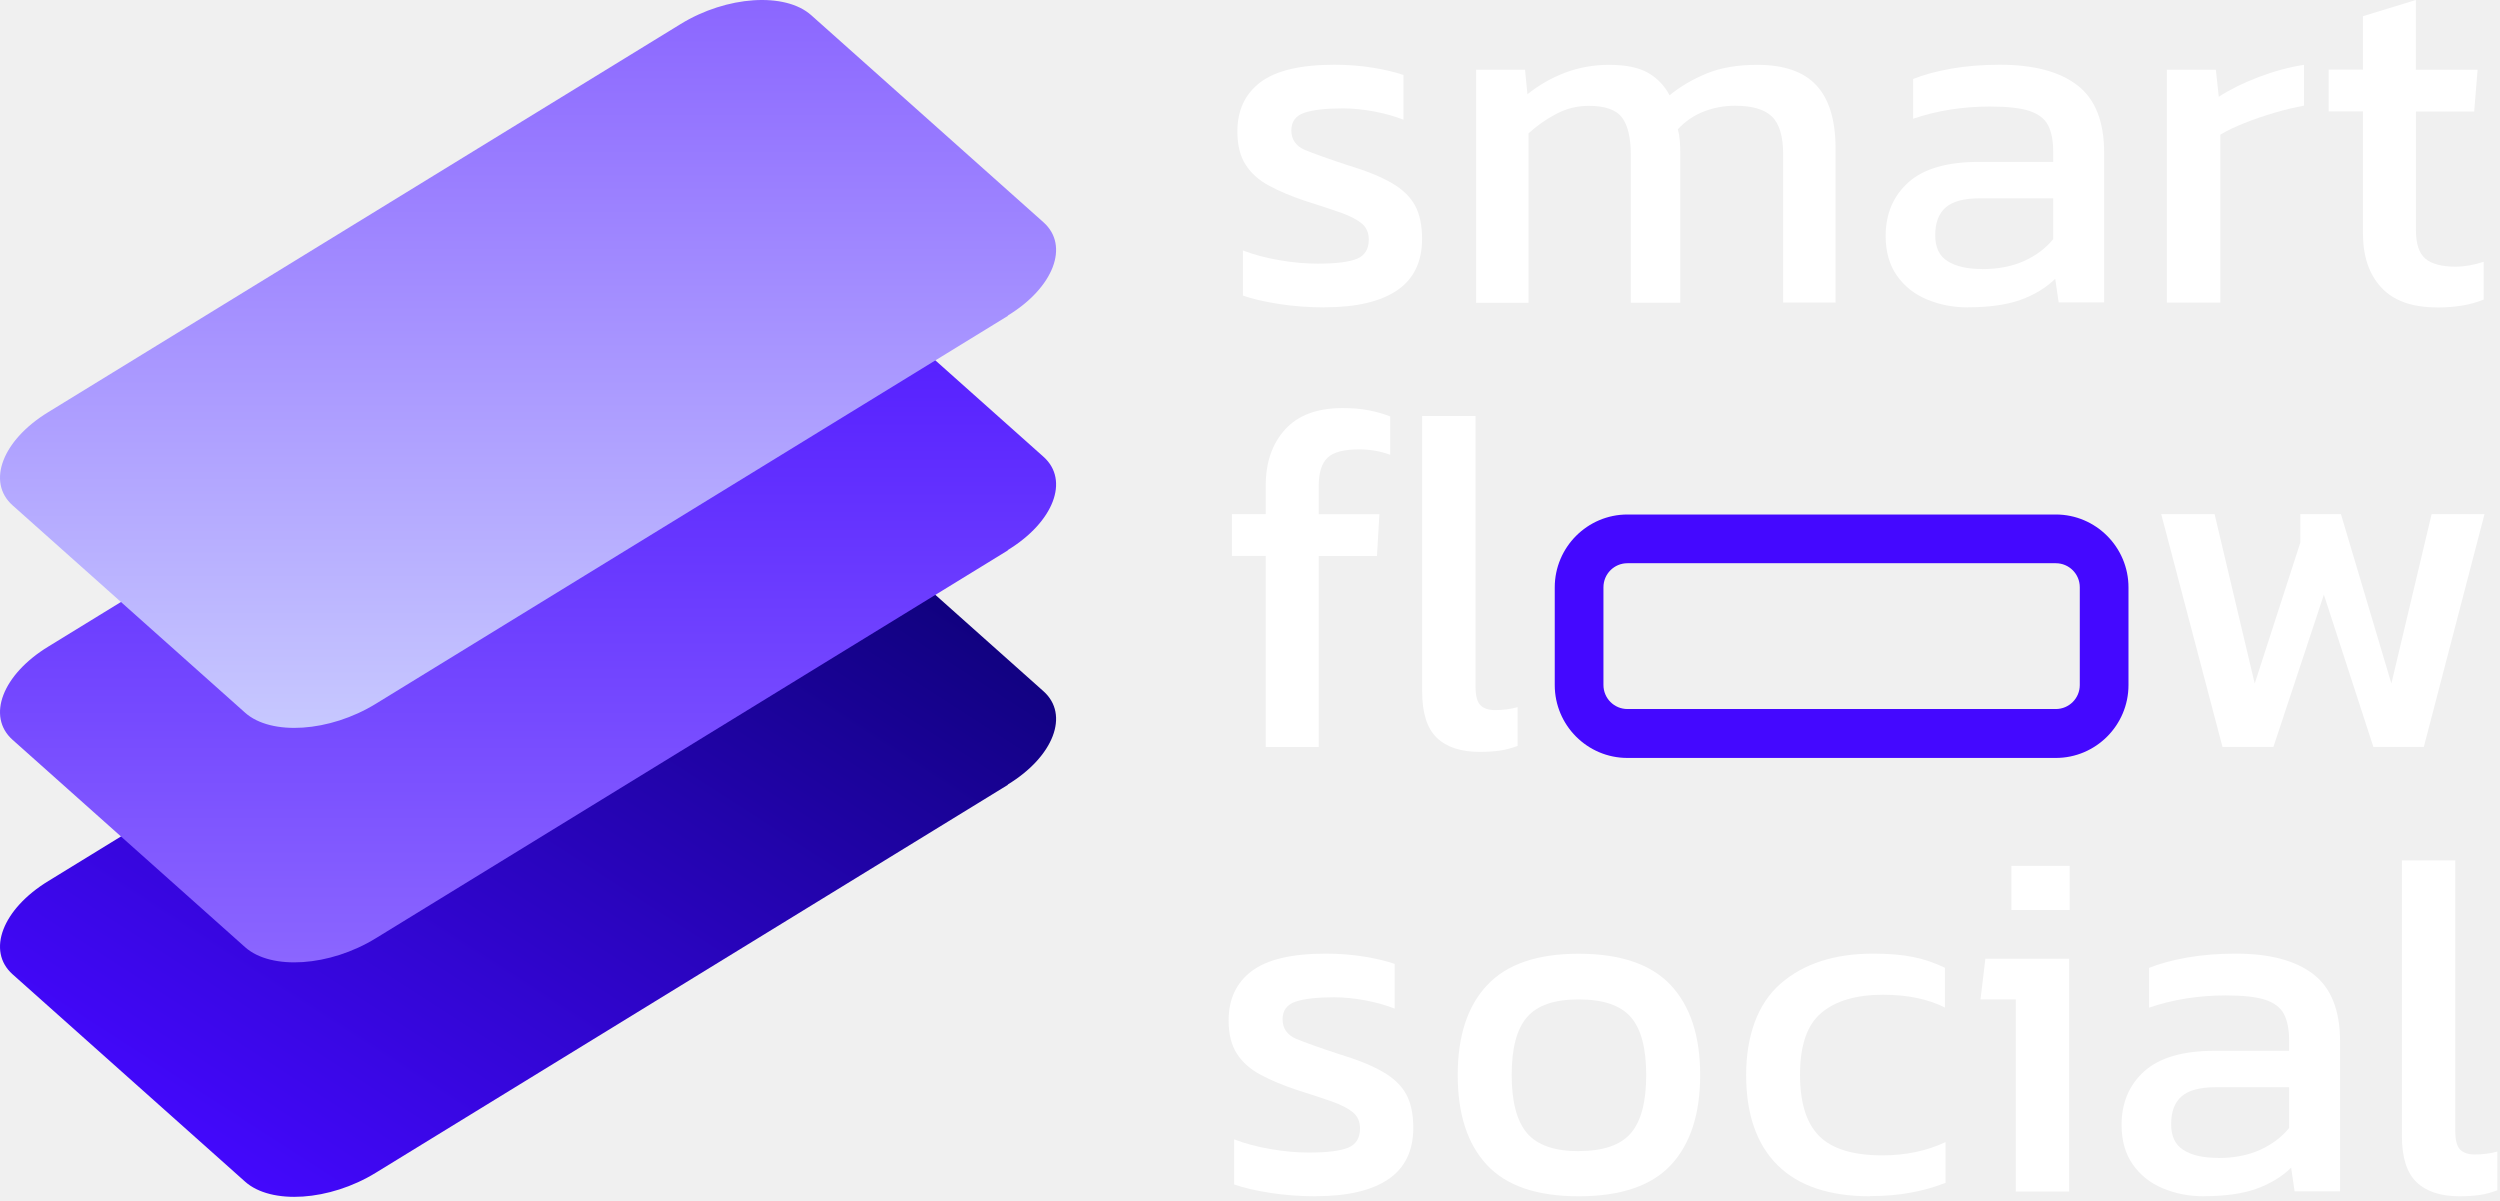
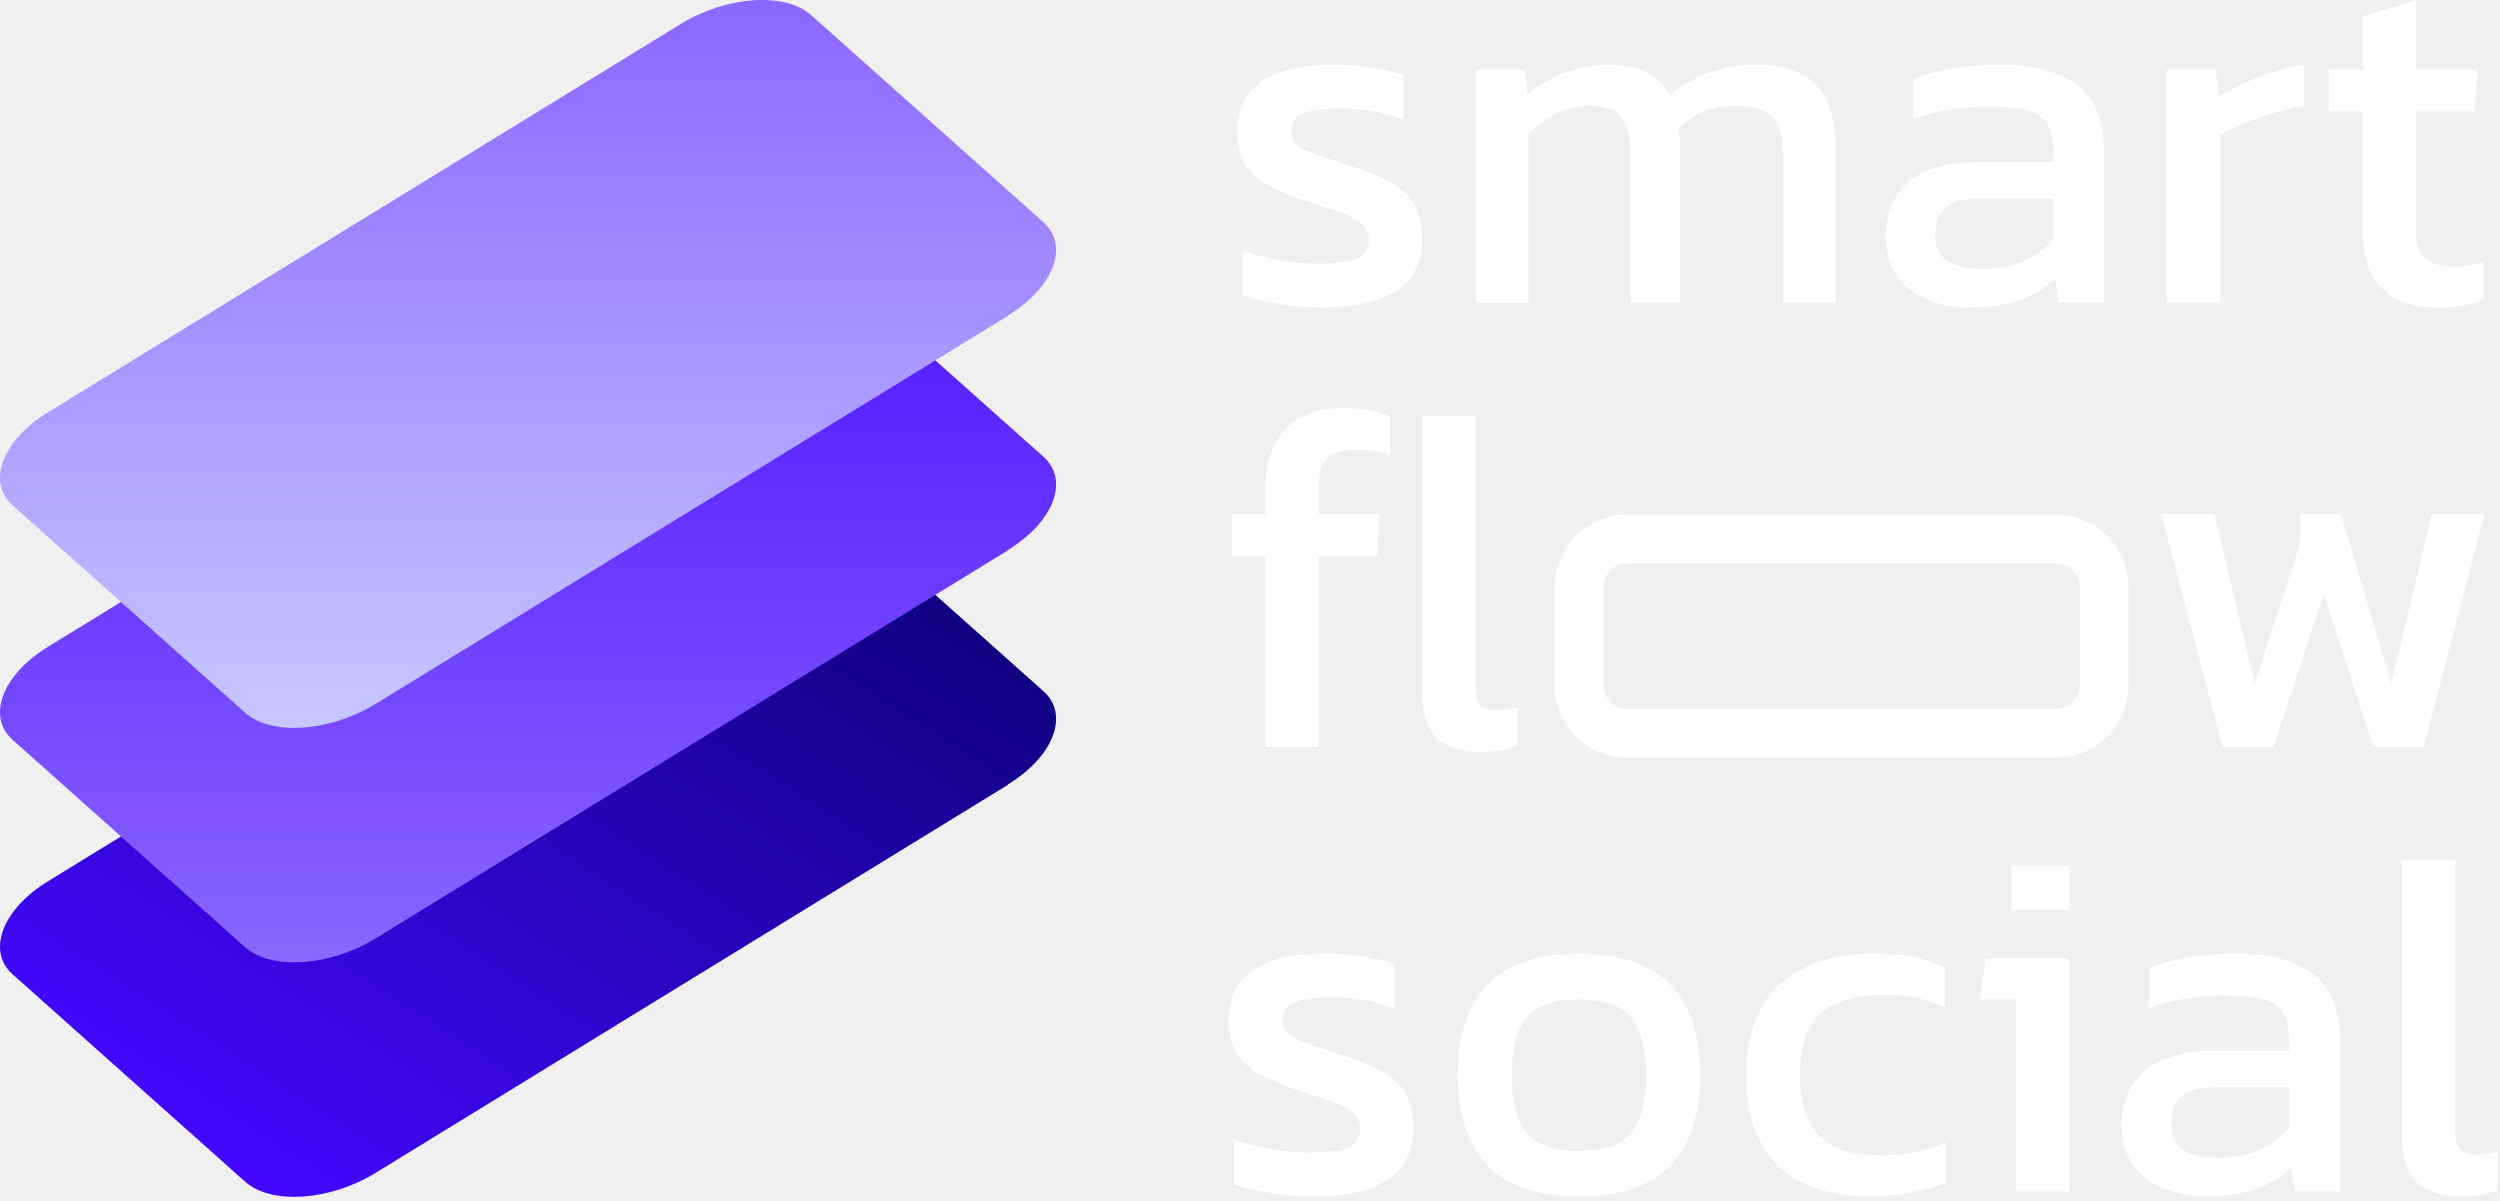
- <svg xmlns="http://www.w3.org/2000/svg" width="510" height="245" viewBox="0 0 510 245" fill="none">
-   <path d="M205.62 160.1L76.647 239.25C67.253 245.022 55.314 245.807 49.992 241.051L2.559 198.751C-2.763 193.995 0.476 185.452 9.87 179.726L138.843 100.576C148.237 94.804 160.176 94.019 165.498 98.775L212.885 141.028C218.207 145.785 214.967 154.328 205.573 160.054L205.62 160.1Z" fill="url(#paint0_linear_618_1879)" />
-   <path d="M205.62 112.266L76.647 191.416C67.253 197.188 55.314 197.973 49.992 193.217L2.559 150.917C-2.763 146.161 0.476 137.618 9.87 131.892L138.843 52.742C148.237 46.97 160.176 46.185 165.498 50.941L212.885 93.194C218.207 97.951 214.967 106.494 205.573 112.22L205.62 112.266Z" fill="url(#paint1_linear_618_1879)" />
-   <path d="M205.62 64.432L76.647 143.582C67.253 149.354 55.314 150.139 49.992 145.383L2.559 103.083C-2.763 98.327 0.476 89.784 9.87 84.058L138.843 4.908C148.237 -0.864 160.176 -1.649 165.498 3.107L212.885 45.36C218.207 50.117 214.967 58.66 205.573 64.386L205.62 64.432Z" fill="url(#paint2_linear_618_1879)" />
-   <g clip-path="url(#clip0_618_1879)">
-     <path d="M270.251 62.709C266.992 62.709 263.872 62.469 260.911 62.011C257.95 61.553 255.486 60.975 253.558 60.298V51.095C255.824 51.972 258.328 52.629 261.05 53.087C263.772 53.565 266.376 53.784 268.84 53.784C272.576 53.784 275.238 53.446 276.828 52.788C278.418 52.131 279.233 50.816 279.233 48.884C279.233 47.49 278.756 46.374 277.782 45.577C276.808 44.78 275.377 44.043 273.49 43.366C271.582 42.709 269.178 41.892 266.237 40.976C263.435 40.039 261.01 39.023 258.944 37.908C256.877 36.812 255.267 35.398 254.135 33.645C253.002 31.912 252.426 29.641 252.426 26.832C252.426 22.49 253.996 19.143 257.135 16.773C260.275 14.402 265.303 13.207 272.218 13.207C274.94 13.207 277.543 13.406 280.008 13.805C282.472 14.203 284.578 14.701 286.307 15.299V24.422C284.439 23.685 282.392 23.127 280.166 22.709C277.941 22.311 275.854 22.111 273.927 22.111C270.469 22.111 267.846 22.41 266.078 23.008C264.309 23.605 263.435 24.82 263.435 26.613C263.435 28.406 264.349 29.8 266.177 30.577C268.005 31.334 270.946 32.39 275.02 33.725C278.756 34.86 281.716 36.055 283.902 37.33C286.108 38.605 287.678 40.119 288.652 41.892C289.625 43.665 290.102 45.956 290.102 48.764C290.102 53.426 288.393 56.932 285.015 59.222C281.617 61.533 276.689 62.689 270.231 62.689L270.251 62.709Z" fill="white" />
-     <path d="M301.109 14.223H311.105L311.602 19.223C313.927 17.35 316.49 15.896 319.292 14.82C322.094 13.764 325.094 13.227 328.294 13.227C331.692 13.227 334.335 13.784 336.242 14.88C338.13 15.976 339.581 17.509 340.594 19.442C342.8 17.629 345.324 16.155 348.185 14.979C351.047 13.804 354.484 13.227 358.479 13.227C363.943 13.227 367.977 14.621 370.56 17.43C373.164 20.238 374.455 24.541 374.455 30.358V61.712H363.764V31.473C363.764 27.808 362.989 25.238 361.459 23.764C359.929 22.29 357.425 21.573 353.968 21.573C351.702 21.573 349.556 21.971 347.529 22.768C345.502 23.565 343.754 24.78 342.283 26.374C342.482 27.111 342.621 27.868 342.681 28.685C342.74 29.501 342.78 30.358 342.78 31.294V61.752H332.685V31.593C332.685 28.127 332.089 25.577 330.897 23.983C329.705 22.39 327.439 21.593 324.101 21.593C321.776 21.593 319.55 22.131 317.464 23.246C315.357 24.342 313.489 25.677 311.82 27.21V61.772H301.129V14.223H301.109Z" fill="white" />
-     <path d="M401.463 62.709C398.463 62.709 395.681 62.171 393.117 61.095C390.554 60.039 388.507 58.406 386.977 56.234C385.447 54.063 384.672 51.374 384.672 48.167C384.672 43.625 386.222 39.98 389.322 37.191C392.422 34.422 397.191 33.028 403.669 33.028H418.851V30.936C418.851 28.665 418.493 26.872 417.798 25.538C417.102 24.203 415.83 23.247 414.002 22.629C412.174 22.032 409.491 21.733 405.954 21.733C400.37 21.733 395.124 22.57 390.276 24.223V16.115C392.402 15.259 395.005 14.542 398.065 14.004C401.126 13.466 404.424 13.207 407.961 13.207C414.897 13.207 420.162 14.601 423.799 17.41C427.435 20.219 429.244 24.801 429.244 31.135V61.693H419.964L419.268 56.872C417.341 58.745 414.956 60.179 412.134 61.195C409.293 62.191 405.756 62.689 401.483 62.689L401.463 62.709ZM404.365 54.9C407.624 54.9 410.465 54.342 412.909 53.246C415.334 52.151 417.321 50.657 418.851 48.784V40.458H403.868C400.668 40.458 398.363 41.075 396.933 42.31C395.502 43.545 394.786 45.438 394.786 47.968C394.786 50.498 395.621 52.211 397.29 53.266C398.96 54.342 401.324 54.88 404.384 54.88L404.365 54.9Z" fill="white" />
-     <path d="M442.039 61.692V14.223H452.034L452.631 19.74C454.896 18.266 457.598 16.932 460.718 15.736C463.858 14.541 466.938 13.705 470.018 13.227V21.553C468.15 21.892 466.123 22.37 463.977 23.007C461.811 23.645 459.764 24.342 457.837 25.119C455.909 25.876 454.28 26.673 452.949 27.47V61.732H442.059L442.039 61.692Z" fill="white" />
-     <path d="M497.124 62.709C492.057 62.709 488.281 61.354 485.778 58.645C483.274 55.936 482.042 52.251 482.042 47.569V22.729H475.047V14.203H482.042V3.307L492.832 0V14.223H505.43L504.735 22.749H492.852V46.992C492.852 49.741 493.488 51.653 494.759 52.748C496.031 53.844 498.098 54.402 500.959 54.402C502.748 54.402 504.656 54.063 506.663 53.406V61.115C504.059 62.191 500.9 62.728 497.164 62.728L497.124 62.709Z" fill="white" />
-     <path d="M258.208 113.405H251.312V104.879H258.208V99.083C258.208 94.342 259.519 90.517 262.162 87.609C264.805 84.7 268.7 83.246 273.906 83.246C275.834 83.246 277.603 83.385 279.212 83.704C280.802 84.003 282.272 84.421 283.604 84.959V92.768C281.537 92.031 279.451 91.672 277.305 91.672C274.165 91.672 271.999 92.23 270.807 93.385C269.614 94.521 269.018 96.453 269.018 99.202V104.899H281.398L280.901 113.425H269.018V152.389H258.208V113.425V113.405Z" fill="white" />
-     <path d="M301.905 153.385C298.03 153.385 295.109 152.428 293.122 150.516C291.115 148.604 290.121 145.456 290.121 141.054V84.859H301.011V140.058C301.011 141.931 301.349 143.205 302.004 143.863C302.66 144.52 303.673 144.859 305.005 144.859C306.595 144.859 308.145 144.66 309.595 144.261V152.17C308.323 152.628 307.111 152.966 305.959 153.126C304.786 153.285 303.455 153.385 301.905 153.385Z" fill="white" />
-     <path d="M453.386 152.369L440.887 104.879H451.776L459.963 139.44L469.263 110.696V104.879H477.55L487.843 139.44L496.05 104.879H506.84L494.46 152.369H484.167L474.072 121.313L463.779 152.369H453.386Z" fill="white" />
-     <path d="M268.462 244.043C265.203 244.043 262.083 243.804 259.122 243.345C256.161 242.887 253.697 242.31 251.769 241.632V232.429C254.035 233.306 256.539 233.963 259.261 234.421C261.983 234.899 264.587 235.118 267.051 235.118C270.786 235.118 273.449 234.78 275.039 234.122C276.629 233.465 277.443 232.15 277.443 230.218C277.443 228.824 276.967 227.708 275.993 226.911C275.019 226.114 273.588 225.377 271.701 224.7C269.793 224.043 267.388 223.226 264.447 222.31C261.646 221.373 259.221 220.358 257.155 219.242C255.088 218.146 253.478 216.732 252.346 214.979C251.213 213.246 250.637 210.975 250.637 208.166C250.637 203.824 252.207 200.477 255.346 198.107C258.486 195.736 263.513 194.541 270.429 194.541C273.151 194.541 275.754 194.74 278.218 195.139C280.683 195.537 282.789 196.035 284.518 196.633V205.756C282.65 205.019 280.603 204.461 278.377 204.043C276.152 203.645 274.065 203.445 272.138 203.445C268.68 203.445 266.057 203.744 264.288 204.342C262.52 204.939 261.646 206.154 261.646 207.947C261.646 209.74 262.56 211.134 264.388 211.911C266.216 212.668 269.157 213.724 273.231 215.059C276.967 216.194 279.927 217.389 282.113 218.664C284.319 219.939 285.889 221.453 286.863 223.226C287.836 224.999 288.313 227.29 288.313 230.098C288.313 234.76 286.604 238.266 283.226 240.557C279.828 242.867 274.9 244.023 268.442 244.023L268.462 244.043Z" fill="white" />
-     <path d="M322.055 244.042C313.531 244.042 307.291 241.911 303.317 237.628C299.342 233.365 297.375 227.249 297.375 219.301C297.375 211.353 299.362 205.238 303.376 200.975C307.37 196.692 313.61 194.561 322.055 194.561C330.501 194.561 336.84 196.692 340.834 200.975C344.828 205.238 346.835 211.353 346.835 219.301C346.835 227.249 344.848 233.365 340.894 237.628C336.939 241.891 330.64 244.042 322.055 244.042ZM322.055 234.819C327.043 234.819 330.6 233.604 332.687 231.174C334.793 228.724 335.826 224.779 335.826 219.301C335.826 213.823 334.773 209.879 332.687 207.489C330.58 205.078 327.043 203.883 322.055 203.883C317.068 203.883 313.61 205.078 311.524 207.489C309.417 209.899 308.384 213.843 308.384 219.301C308.384 224.759 309.437 228.724 311.524 231.174C313.61 233.604 317.127 234.839 322.055 234.839V234.819Z" fill="white" />
-     <path d="M381.491 244.043C373.165 244.043 366.866 241.911 362.613 237.688C358.361 233.465 356.215 227.31 356.215 219.302C356.215 211.294 358.56 204.74 363.249 200.656C367.939 196.593 374.218 194.541 382.088 194.541C385.347 194.541 388.109 194.78 390.334 195.238C392.56 195.696 394.726 196.433 396.773 197.429V205.537C393.315 203.804 389.102 202.927 384.174 202.927C378.709 202.927 374.517 204.143 371.595 206.593C368.654 209.023 367.204 213.246 367.204 219.262C367.204 224.939 368.495 229.102 371.099 231.732C373.702 234.361 377.994 235.696 383.995 235.696C388.725 235.696 393.017 234.8 396.892 232.987V241.294C394.686 242.17 392.341 242.827 389.857 243.286C387.354 243.764 384.572 244.003 381.511 244.003L381.491 244.043Z" fill="white" />
-     <path d="M411.217 243.047V203.884H404.023L405.017 195.577H422.107V243.066H411.217V243.047ZM410.323 176.633H422.206V185.637H410.323V176.633Z" fill="white" />
-     <path d="M449.592 244.043C446.592 244.043 443.81 243.505 441.246 242.429C438.683 241.373 436.636 239.74 435.106 237.569C433.576 235.397 432.801 232.708 432.801 229.501C432.801 224.959 434.351 221.314 437.451 218.525C440.551 215.756 445.32 214.362 451.798 214.362H466.98V212.27C466.98 209.999 466.622 208.206 465.927 206.872C465.231 205.537 463.959 204.581 462.131 203.963C460.303 203.366 457.62 203.067 454.083 203.067C448.499 203.067 443.253 203.903 438.405 205.557V197.449C440.531 196.593 443.134 195.876 446.194 195.338C449.254 194.8 452.553 194.541 456.09 194.541C463.025 194.541 468.291 195.935 471.928 198.744C475.564 201.553 477.373 206.135 477.373 212.469V243.027H468.093L467.397 238.206C465.47 240.078 463.085 241.513 460.263 242.529C457.422 243.525 453.885 244.023 449.612 244.023L449.592 244.043ZM452.493 236.234C455.752 236.234 458.594 235.676 461.038 234.58C463.463 233.485 465.45 231.991 466.98 230.118V221.792H451.997C448.797 221.792 446.492 222.409 445.062 223.644C443.631 224.879 442.915 226.772 442.915 229.302C442.915 231.832 443.75 233.545 445.419 234.6C447.088 235.676 449.453 236.214 452.513 236.214L452.493 236.234Z" fill="white" />
-     <path d="M501.772 244.041C497.897 244.041 494.976 243.085 492.989 241.172C490.982 239.26 489.988 236.113 489.988 231.71V175.516H500.878V230.714C500.878 232.587 501.216 233.862 501.871 234.519C502.527 235.176 503.541 235.515 504.872 235.515C506.462 235.515 508.012 235.316 509.462 234.917V242.826C508.191 243.284 506.978 243.623 505.826 243.782C504.653 243.941 503.322 244.041 501.772 244.041Z" fill="white" />
-     <path d="M419.387 154.62H331.992C323.805 154.62 317.168 147.947 317.168 139.759V119.819C317.168 111.632 323.825 104.959 331.992 104.959H419.387C427.554 104.959 434.211 111.632 434.211 119.819V139.759C434.211 147.947 427.554 154.62 419.387 154.62ZM331.992 114.899C329.29 114.899 327.104 117.09 327.104 119.799V139.74C327.104 142.449 329.29 144.64 331.992 144.64H419.387C422.09 144.64 424.276 142.449 424.276 139.74V119.799C424.276 117.09 422.09 114.899 419.387 114.899H331.992Z" fill="#4408FF" />
+ <svg xmlns="http://www.w3.org/2000/svg" width="510" height="245" viewBox="0 0 510 245">
+   <linearGradient id="linearGradient1" x1="166.575" y1="61.332" x2="48.788" y2="243.936" gradientUnits="userSpaceOnUse">
+     <stop offset="1e-05" stop-color="#060065" stop-opacity="1" />
+     <stop offset="1" stop-color="#4408ff" stop-opacity="1" />
+   </linearGradient>
+   <path id="Path" fill="url(#linearGradient1)" stroke="none" d="M 205.62 160.1 L 76.647 239.25 C 67.253 245.022 55.314 245.807 49.992 241.051 L 2.559 198.751 C -2.763 193.995 0.476 185.452 9.87 179.726 L 138.843 100.576 C 148.237 94.804 160.176 94.019 165.498 98.775 L 212.885 141.028 C 218.207 145.785 214.967 154.328 205.573 160.054 L 205.62 160.1 Z" />
+   <linearGradient id="linearGradient2" x1="107.722" y1="28.648" x2="107.722" y2="196.324" gradientUnits="userSpaceOnUse">
+     <stop offset="1e-05" stop-color="#4408ff" stop-opacity="1" />
+     <stop offset="1" stop-color="#8b66ff" stop-opacity="1" />
+   </linearGradient>
+   <path id="path1" fill="url(#linearGradient2)" stroke="none" d="M 205.62 112.266 L 76.647 191.416 C 67.253 197.188 55.314 197.973 49.992 193.217 L 2.559 150.917 C -2.763 146.161 0.476 137.618 9.87 131.892 L 138.843 52.742 C 148.237 46.97 160.176 46.185 165.498 50.941 L 212.885 93.194 C 218.207 97.951 214.967 106.494 205.573 112.22 L 205.62 112.266 Z" />
+   <linearGradient id="linearGradient3" x1="107.722" y1="0" x2="107.722" y2="148.49" gradientUnits="userSpaceOnUse">
+     <stop offset="1e-05" stop-color="#8b66ff" stop-opacity="1" />
+     <stop offset="1" stop-color="#c7c8ff" stop-opacity="1" />
+   </linearGradient>
+   <path id="path2" fill="url(#linearGradient3)" stroke="none" d="M 205.62 64.432 L 76.647 143.582 C 67.253 149.354 55.314 150.139 49.992 145.383 L 2.559 103.083 C -2.763 98.327 0.476 89.784 9.87 84.058 L 138.843 4.908 C 148.237 -0.864 160.176 -1.649 165.498 3.107 L 212.885 45.36 C 218.207 50.117 214.967 58.66 205.573 64.386 L 205.62 64.432 Z" />
+   <clipPath id="clipPath1">
+     <path d="M 250.676 -0 L 509.463 -0 L 509.463 244.042 L 250.676 244.042 Z" />
+   </clipPath>
+   <g id="Group" clip-path="url(#clipPath1)">
+     <path id="path3" fill="#ffffff" stroke="none" d="M 270.251 62.709 C 266.992 62.709 263.872 62.469 260.911 62.011 C 257.95 61.553 255.486 60.975 253.558 60.298 L 253.558 51.095 C 255.824 51.972 258.328 52.629 261.05 53.087 C 263.772 53.565 266.376 53.784 268.84 53.784 C 272.576 53.784 275.238 53.446 276.828 52.788 C 278.418 52.131 279.233 50.816 279.233 48.884 C 279.233 47.49 278.756 46.374 277.782 45.577 C 276.808 44.78 275.377 44.043 273.49 43.366 C 271.582 42.709 269.178 41.892 266.237 40.976 C 263.435 40.04 261.01 39.023 258.944 37.908 C 256.877 36.812 255.267 35.398 254.135 33.645 C 253.002 31.912 252.426 29.641 252.426 26.832 C 252.426 22.49 253.996 19.143 257.135 16.773 C 260.275 14.402 265.303 13.207 272.218 13.207 C 274.94 13.207 277.543 13.406 280.008 13.805 C 282.472 14.203 284.578 14.701 286.307 15.299 L 286.307 24.422 C 284.439 23.685 282.392 23.127 280.166 22.709 C 277.941 22.311 275.854 22.111 273.927 22.111 C 270.469 22.111 267.846 22.41 266.078 23.008 C 264.309 23.605 263.435 24.82 263.435 26.613 C 263.435 28.406 264.349 29.801 266.177 30.577 C 268.005 31.334 270.946 32.39 275.02 33.725 C 278.756 34.86 281.716 36.055 283.902 37.33 C 286.108 38.605 287.678 40.119 288.652 41.892 C 289.625 43.665 290.102 45.956 290.102 48.764 C 290.102 53.426 288.393 56.932 285.015 59.223 C 281.617 61.533 276.689 62.689 270.231 62.689 L 270.251 62.709 Z" />
+     <path id="path4" fill="#ffffff" stroke="none" d="M 301.109 14.223 L 311.105 14.223 L 311.602 19.223 C 313.927 17.35 316.49 15.896 319.292 14.82 C 322.094 13.764 325.094 13.227 328.294 13.227 C 331.692 13.227 334.335 13.784 336.242 14.88 C 338.13 15.975 339.581 17.509 340.594 19.442 C 342.8 17.629 345.324 16.155 348.185 14.979 C 351.047 13.804 354.484 13.227 358.479 13.227 C 363.943 13.227 367.977 14.621 370.56 17.43 C 373.164 20.238 374.455 24.541 374.455 30.358 L 374.455 61.712 L 363.764 61.712 L 363.764 31.473 C 363.764 27.808 362.989 25.238 361.459 23.764 C 359.929 22.29 357.425 21.573 353.968 21.573 C 351.702 21.573 349.556 21.971 347.529 22.768 C 345.502 23.565 343.754 24.78 342.283 26.374 C 342.482 27.111 342.621 27.868 342.681 28.685 C 342.74 29.501 342.78 30.358 342.78 31.294 L 342.78 61.752 L 332.685 61.752 L 332.685 31.593 C 332.685 28.127 332.089 25.577 330.897 23.983 C 329.705 22.39 327.439 21.593 324.101 21.593 C 321.776 21.593 319.55 22.131 317.464 23.246 C 315.357 24.342 313.489 25.677 311.82 27.21 L 311.82 61.772 L 301.129 61.772 L 301.129 14.223 L 301.109 14.223 Z" />
+     <path id="path5" fill="#ffffff" stroke="none" d="M 401.463 62.709 C 398.463 62.709 395.681 62.171 393.117 61.095 C 390.554 60.039 388.507 58.406 386.977 56.234 C 385.447 54.063 384.672 51.374 384.672 48.167 C 384.672 43.625 386.222 39.98 389.322 37.191 C 392.422 34.422 397.191 33.028 403.669 33.028 L 418.851 33.028 L 418.851 30.936 C 418.851 28.665 418.493 26.872 417.798 25.538 C 417.102 24.203 415.83 23.247 414.002 22.629 C 412.174 22.032 409.491 21.733 405.954 21.733 C 400.37 21.733 395.124 22.57 390.276 24.223 L 390.276 16.115 C 392.402 15.259 395.005 14.542 398.065 14.004 C 401.126 13.466 404.424 13.207 407.961 13.207 C 414.897 13.207 420.162 14.601 423.799 17.41 C 427.435 20.219 429.244 24.801 429.244 31.135 L 429.244 61.693 L 419.964 61.693 L 419.268 56.872 C 417.341 58.745 414.956 60.179 412.134 61.195 C 409.293 62.191 405.756 62.689 401.483 62.689 L 401.463 62.709 Z M 404.365 54.9 C 407.624 54.9 410.465 54.342 412.909 53.246 C 415.334 52.151 417.321 50.657 418.851 48.784 L 418.851 40.458 L 403.868 40.458 C 400.668 40.458 398.363 41.075 396.933 42.31 C 395.502 43.545 394.786 45.438 394.786 47.968 C 394.786 50.497 395.621 52.211 397.29 53.266 C 398.96 54.342 401.324 54.88 404.384 54.88 L 404.365 54.9 Z" />
+     <path id="path6" fill="#ffffff" stroke="none" d="M 442.039 61.692 L 442.039 14.223 L 452.034 14.223 L 452.631 19.74 C 454.896 18.266 457.598 16.932 460.718 15.736 C 463.858 14.541 466.938 13.705 470.018 13.227 L 470.018 21.553 C 468.15 21.892 466.123 22.37 463.977 23.007 C 461.811 23.645 459.764 24.342 457.837 25.119 C 455.909 25.876 454.28 26.673 452.949 27.469 L 452.949 61.732 L 442.059 61.732 L 442.039 61.692 Z" />
+     <path id="path7" fill="#ffffff" stroke="none" d="M 497.124 62.709 C 492.057 62.709 488.281 61.354 485.778 58.645 C 483.274 55.936 482.042 52.251 482.042 47.569 L 482.042 22.729 L 475.047 22.729 L 475.047 14.203 L 482.042 14.203 L 482.042 3.307 L 492.832 0 L 492.832 14.223 L 505.43 14.223 L 504.735 22.749 L 492.852 22.749 L 492.852 46.992 C 492.852 49.741 493.488 51.653 494.759 52.749 C 496.031 53.844 498.098 54.402 500.959 54.402 C 502.748 54.402 504.656 54.063 506.663 53.406 L 506.663 61.115 C 504.059 62.191 500.9 62.728 497.164 62.728 L 497.124 62.709 Z" />
+     <path id="path8" fill="#ffffff" stroke="none" d="M 258.208 113.405 L 251.312 113.405 L 251.312 104.879 L 258.208 104.879 L 258.208 99.083 C 258.208 94.342 259.519 90.517 262.162 87.609 C 264.805 84.7 268.7 83.246 273.906 83.246 C 275.834 83.246 277.603 83.385 279.212 83.704 C 280.802 84.003 282.272 84.421 283.604 84.959 L 283.604 92.768 C 281.537 92.031 279.451 91.672 277.305 91.672 C 274.165 91.672 271.999 92.23 270.807 93.385 C 269.614 94.521 269.018 96.453 269.018 99.202 L 269.018 104.899 L 281.398 104.899 L 280.901 113.425 L 269.018 113.425 L 269.018 152.389 L 258.208 152.389 L 258.208 113.425 L 258.208 113.405 Z" />
+     <path id="path9" fill="#ffffff" stroke="none" d="M 301.905 153.385 C 298.03 153.385 295.109 152.428 293.122 150.516 C 291.115 148.604 290.121 145.456 290.121 141.054 L 290.121 84.859 L 301.011 84.859 L 301.011 140.058 C 301.011 141.931 301.349 143.205 302.004 143.863 C 302.66 144.52 303.673 144.859 305.005 144.859 C 306.595 144.859 308.145 144.66 309.595 144.261 L 309.595 152.17 C 308.323 152.628 307.111 152.966 305.959 153.126 C 304.786 153.285 303.455 153.385 301.905 153.385 Z" />
+     <path id="path10" fill="#ffffff" stroke="none" d="M 453.386 152.369 L 440.887 104.879 L 451.776 104.879 L 459.963 139.44 L 469.263 110.696 L 469.263 104.879 L 477.55 104.879 L 487.843 139.44 L 496.05 104.879 L 506.84 104.879 L 494.46 152.369 L 484.167 152.369 L 474.072 121.313 L 463.779 152.369 L 453.386 152.369 Z" />
+     <path id="path11" fill="#ffffff" stroke="none" d="M 268.462 244.043 C 265.203 244.043 262.083 243.804 259.122 243.345 C 256.161 242.887 253.697 242.31 251.769 241.632 L 251.769 232.429 C 254.035 233.306 256.539 233.963 259.261 234.421 C 261.983 234.899 264.587 235.118 267.051 235.118 C 270.786 235.118 273.449 234.78 275.039 234.122 C 276.629 233.465 277.443 232.15 277.443 230.218 C 277.443 228.824 276.967 227.708 275.993 226.911 C 275.019 226.114 273.588 225.377 271.701 224.7 C 269.793 224.043 267.388 223.226 264.447 222.31 C 261.646 221.373 259.221 220.358 257.155 219.242 C 255.088 218.146 253.478 216.732 252.346 214.979 C 251.213 213.246 250.637 210.975 250.637 208.166 C 250.637 203.824 252.207 200.477 255.346 198.107 C 258.486 195.736 263.513 194.541 270.429 194.541 C 273.151 194.541 275.754 194.74 278.218 195.139 C 280.683 195.537 282.789 196.035 284.518 196.633 L 284.518 205.756 C 282.65 205.019 280.603 204.461 278.377 204.043 C 276.152 203.645 274.065 203.445 272.138 203.445 C 268.68 203.445 266.057 203.744 264.288 204.342 C 262.52 204.939 261.646 206.154 261.646 207.947 C 261.646 209.74 262.56 211.134 264.388 211.911 C 266.216 212.668 269.157 213.724 273.231 215.059 C 276.967 216.194 279.927 217.389 282.113 218.664 C 284.319 219.939 285.889 221.453 286.863 223.226 C 287.836 224.999 288.313 227.29 288.313 230.098 C 288.313 234.76 286.604 238.266 283.226 240.557 C 279.828 242.867 274.9 244.023 268.442 244.023 L 268.462 244.043 Z" />
+     <path id="path12" fill="#ffffff" stroke="none" d="M 322.055 244.042 C 313.531 244.042 307.291 241.911 303.317 237.628 C 299.342 233.365 297.375 227.249 297.375 219.301 C 297.375 211.353 299.362 205.238 303.376 200.975 C 307.37 196.692 313.61 194.561 322.055 194.561 C 330.501 194.561 336.84 196.692 340.834 200.975 C 344.828 205.238 346.835 211.353 346.835 219.301 C 346.835 227.249 344.848 233.365 340.894 237.628 C 336.939 241.891 330.64 244.042 322.055 244.042 Z M 322.055 234.819 C 327.043 234.819 330.6 233.604 332.687 231.174 C 334.793 228.724 335.826 224.779 335.826 219.301 C 335.826 213.823 334.773 209.879 332.687 207.489 C 330.58 205.078 327.043 203.883 322.055 203.883 C 317.068 203.883 313.61 205.078 311.524 207.489 C 309.417 209.899 308.384 213.843 308.384 219.301 C 308.384 224.759 309.437 228.724 311.524 231.174 C 313.61 233.604 317.127 234.839 322.055 234.839 L 322.055 234.819 Z" />
+     <path id="path13" fill="#ffffff" stroke="none" d="M 381.491 244.043 C 373.165 244.043 366.866 241.911 362.613 237.688 C 358.361 233.465 356.215 227.31 356.215 219.302 C 356.215 211.294 358.56 204.74 363.249 200.656 C 367.939 196.593 374.218 194.541 382.088 194.541 C 385.347 194.541 388.109 194.78 390.334 195.238 C 392.56 195.696 394.726 196.433 396.773 197.429 L 396.773 205.537 C 393.315 203.804 389.102 202.927 384.174 202.927 C 378.709 202.927 374.517 204.143 371.595 206.593 C 368.654 209.023 367.204 213.246 367.204 219.262 C 367.204 224.939 368.495 229.102 371.099 231.732 C 373.702 234.361 377.994 235.696 383.995 235.696 C 388.725 235.696 393.017 234.8 396.892 232.987 L 396.892 241.294 C 394.686 242.17 392.341 242.827 389.857 243.286 C 387.354 243.764 384.572 244.003 381.511 244.003 L 381.491 244.043 Z" />
+     <path id="path14" fill="#ffffff" stroke="none" d="M 411.217 243.047 L 411.217 203.884 L 404.023 203.884 L 405.017 195.577 L 422.107 195.577 L 422.107 243.066 L 411.217 243.066 L 411.217 243.047 Z M 410.323 176.633 L 422.206 176.633 L 422.206 185.637 L 410.323 185.637 L 410.323 176.633 Z" />
+     <path id="path15" fill="#ffffff" stroke="none" d="M 449.592 244.043 C 446.592 244.043 443.81 243.505 441.246 242.429 C 438.683 241.373 436.636 239.74 435.106 237.569 C 433.576 235.397 432.801 232.708 432.801 229.501 C 432.801 224.959 434.351 221.314 437.451 218.525 C 440.551 215.756 445.32 214.362 451.798 214.362 L 466.98 214.362 L 466.98 212.27 C 466.98 209.999 466.622 208.206 465.927 206.872 C 465.231 205.537 463.959 204.581 462.131 203.963 C 460.303 203.366 457.62 203.067 454.083 203.067 C 448.499 203.067 443.253 203.903 438.405 205.557 L 438.405 197.449 C 440.531 196.593 443.134 195.876 446.194 195.338 C 449.254 194.8 452.553 194.541 456.09 194.541 C 463.025 194.541 468.291 195.935 471.928 198.744 C 475.564 201.553 477.373 206.135 477.373 212.469 L 477.373 243.027 L 468.093 243.027 L 467.397 238.206 C 465.47 240.078 463.085 241.513 460.263 242.529 C 457.422 243.525 453.885 244.023 449.612 244.023 L 449.592 244.043 Z M 452.493 236.234 C 455.752 236.234 458.594 235.676 461.038 234.58 C 463.463 233.485 465.45 231.991 466.98 230.118 L 466.98 221.792 L 451.997 221.792 C 448.797 221.792 446.492 222.409 445.062 223.644 C 443.631 224.879 442.915 226.772 442.915 229.302 C 442.915 231.832 443.75 233.545 445.419 234.6 C 447.088 235.676 449.453 236.214 452.513 236.214 L 452.493 236.234 Z" />
+     <path id="path16" fill="#ffffff" stroke="none" d="M 501.772 244.041 C 497.897 244.041 494.976 243.085 492.989 241.172 C 490.982 239.26 489.988 236.113 489.988 231.71 L 489.988 175.516 L 500.878 175.516 L 500.878 230.714 C 500.878 232.587 501.216 233.862 501.871 234.519 C 502.527 235.176 503.541 235.515 504.872 235.515 C 506.462 235.515 508.012 235.316 509.462 234.917 L 509.462 242.826 C 508.191 243.284 506.978 243.623 505.826 243.782 C 504.653 243.941 503.322 244.041 501.772 244.041 Z" />
+     <path id="path17" fill="#ffffff" stroke="none" d="M 419.387 154.62 L 331.992 154.62 C 323.805 154.62 317.168 147.947 317.168 139.759 L 317.168 119.819 C 317.168 111.632 323.825 104.959 331.992 104.959 L 419.387 104.959 C 427.554 104.959 434.211 111.632 434.211 119.819 L 434.211 139.759 C 434.211 147.947 427.554 154.62 419.387 154.62 Z M 331.992 114.899 C 329.29 114.899 327.104 117.09 327.104 119.799 L 327.104 139.74 C 327.104 142.449 329.29 144.64 331.992 144.64 L 419.387 144.64 C 422.09 144.64 424.276 142.449 424.276 139.74 L 424.276 119.799 C 424.276 117.09 422.09 114.899 419.387 114.899 L 331.992 114.899 Z" />
  </g>
-   <defs>
-     <linearGradient id="paint0_linear_618_1879" x1="166.575" y1="61.332" x2="48.788" y2="243.936" gradientUnits="userSpaceOnUse">
-       <stop stop-color="#060065" />
-       <stop offset="1" stop-color="#4408FF" />
-     </linearGradient>
-     <linearGradient id="paint1_linear_618_1879" x1="107.722" y1="28.648" x2="107.722" y2="196.324" gradientUnits="userSpaceOnUse">
-       <stop stop-color="#4408FF" />
-       <stop offset="1" stop-color="#8B66FF" />
-     </linearGradient>
-     <linearGradient id="paint2_linear_618_1879" x1="107.722" y1="0" x2="107.722" y2="148.49" gradientUnits="userSpaceOnUse">
-       <stop stop-color="#8B66FF" />
-       <stop offset="1" stop-color="#C7C8FF" />
-     </linearGradient>
-     <clipPath id="clip0_618_1879">
-       <rect width="258.787" height="244.042" fill="white" transform="translate(250.676)" />
-     </clipPath>
-   </defs>
</svg>
